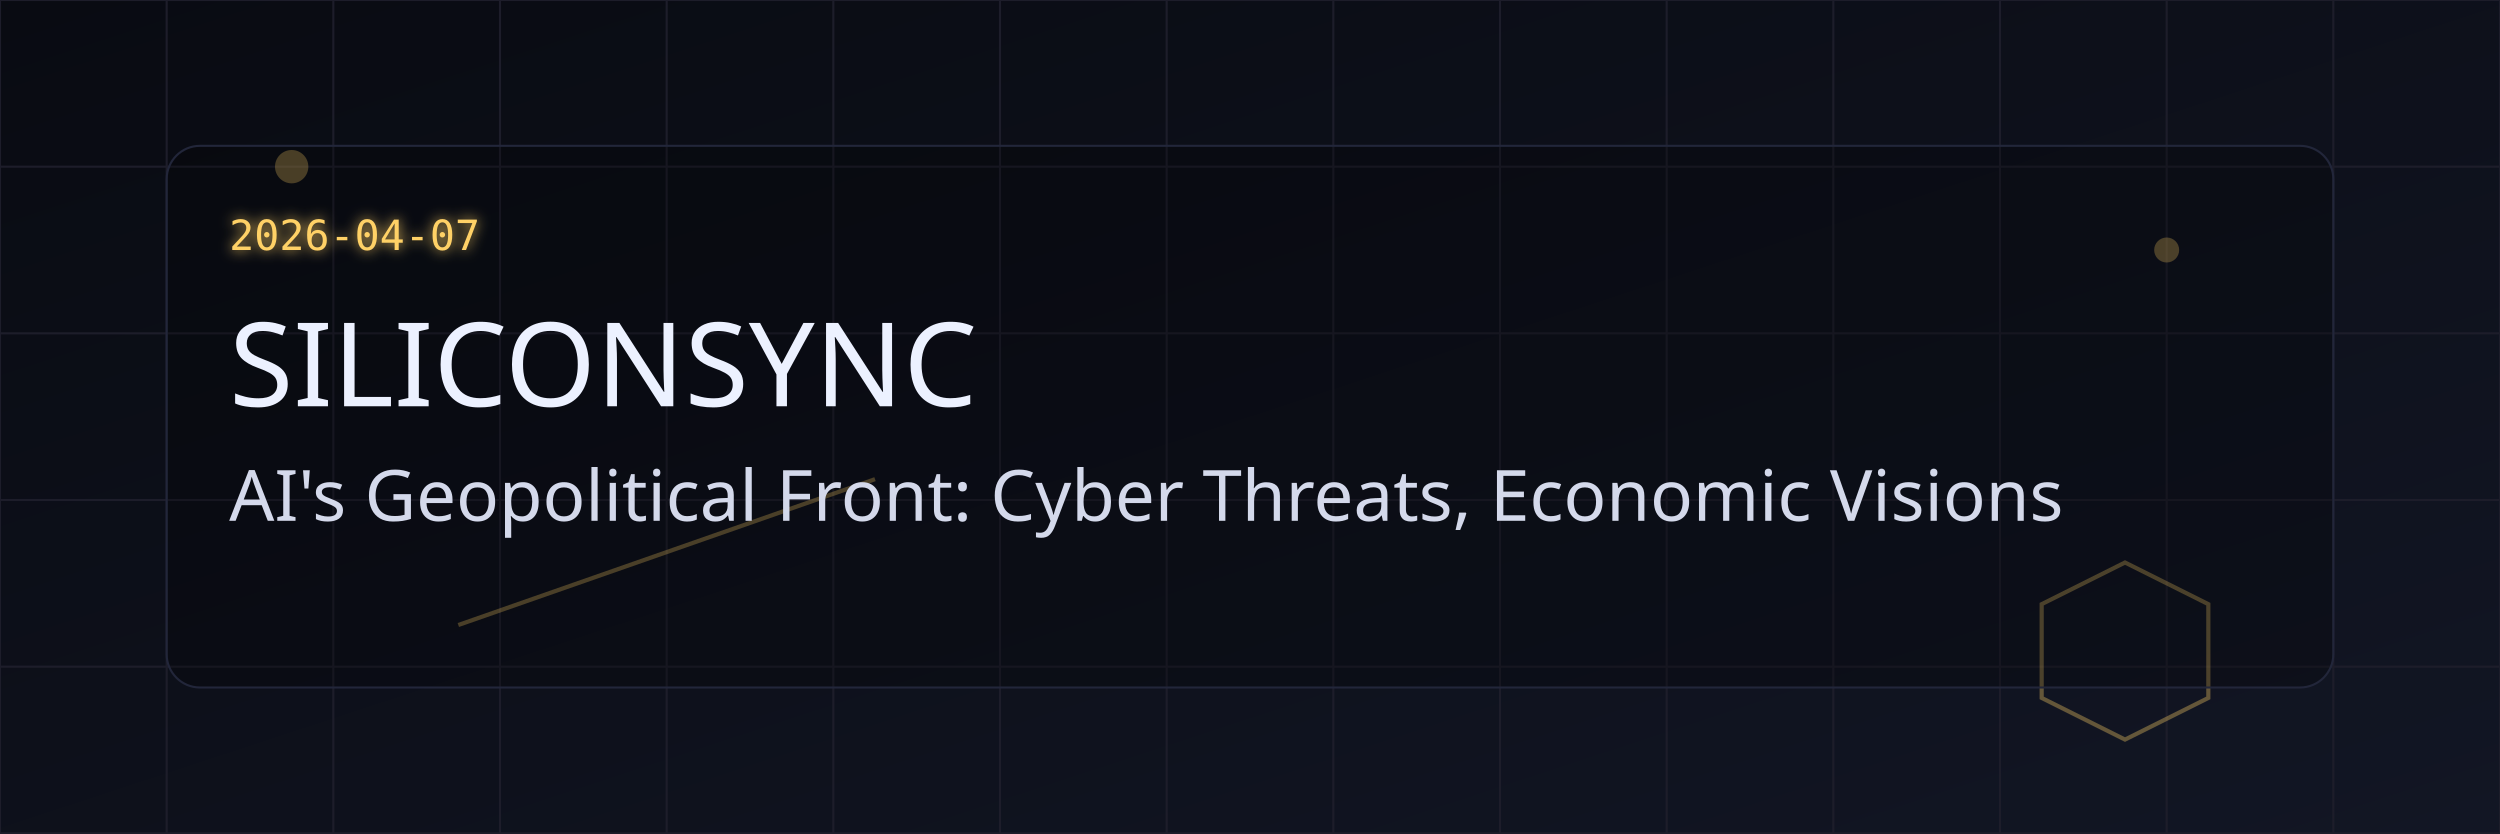
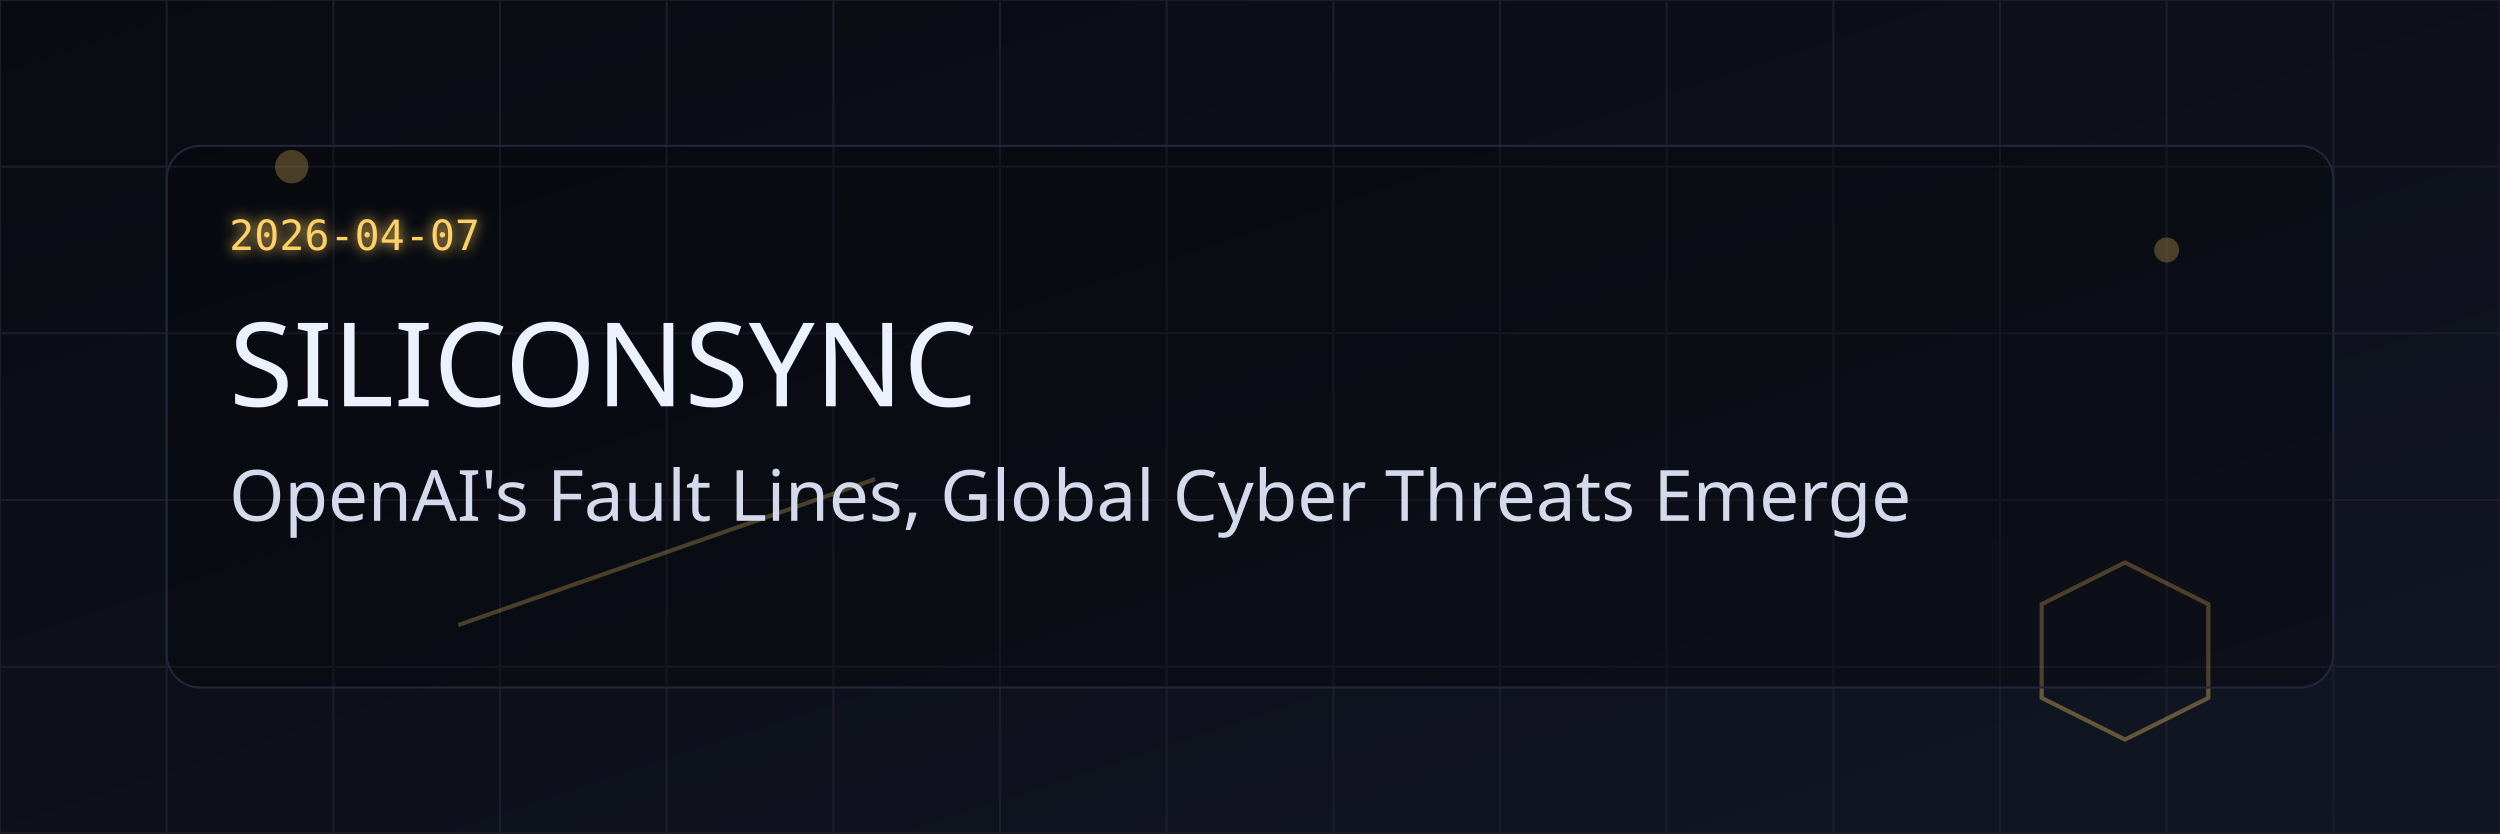
<svg xmlns="http://www.w3.org/2000/svg" width="1200" height="400" viewBox="0 0 1200 400">
  <defs>
    <linearGradient id="bg" x1="0" y1="0" x2="1" y2="1">
      <stop offset="0%" stop-color="#090b12" />
      <stop offset="100%" stop-color="#121624" />
    </linearGradient>
    <filter id="glow" x="-50%" y="-50%" width="200%" height="200%">
      <feGaussianBlur stdDeviation="3" result="blur" />
      <feMerge>
        <feMergeNode in="blur" />
        <feMergeNode in="SourceGraphic" />
      </feMerge>
    </filter>
  </defs>
  <rect width="1200" height="400" fill="url(#bg)" />
  <g>
    <line x1="0" y1="0" x2="0" y2="400" stroke="#1d1d2a" stroke-width="1" />
    <line x1="80" y1="0" x2="80" y2="400" stroke="#1d1d2a" stroke-width="1" />
    <line x1="160" y1="0" x2="160" y2="400" stroke="#1d1d2a" stroke-width="1" />
    <line x1="240" y1="0" x2="240" y2="400" stroke="#1d1d2a" stroke-width="1" />
    <line x1="320" y1="0" x2="320" y2="400" stroke="#1d1d2a" stroke-width="1" />
    <line x1="400" y1="0" x2="400" y2="400" stroke="#1d1d2a" stroke-width="1" />
    <line x1="480" y1="0" x2="480" y2="400" stroke="#1d1d2a" stroke-width="1" />
    <line x1="560" y1="0" x2="560" y2="400" stroke="#1d1d2a" stroke-width="1" />
    <line x1="640" y1="0" x2="640" y2="400" stroke="#1d1d2a" stroke-width="1" />
    <line x1="720" y1="0" x2="720" y2="400" stroke="#1d1d2a" stroke-width="1" />
    <line x1="800" y1="0" x2="800" y2="400" stroke="#1d1d2a" stroke-width="1" />
    <line x1="880" y1="0" x2="880" y2="400" stroke="#1d1d2a" stroke-width="1" />
    <line x1="960" y1="0" x2="960" y2="400" stroke="#1d1d2a" stroke-width="1" />
    <line x1="1040" y1="0" x2="1040" y2="400" stroke="#1d1d2a" stroke-width="1" />
    <line x1="1120" y1="0" x2="1120" y2="400" stroke="#1d1d2a" stroke-width="1" />
    <line x1="1200" y1="0" x2="1200" y2="400" stroke="#1d1d2a" stroke-width="1" />
    <line x1="0" y1="0" x2="1200" y2="0" stroke="#1d1d2a" stroke-width="1" />
    <line x1="0" y1="80" x2="1200" y2="80" stroke="#1d1d2a" stroke-width="1" />
    <line x1="0" y1="160" x2="1200" y2="160" stroke="#1d1d2a" stroke-width="1" />
    <line x1="0" y1="240" x2="1200" y2="240" stroke="#1d1d2a" stroke-width="1" />
    <line x1="0" y1="320" x2="1200" y2="320" stroke="#1d1d2a" stroke-width="1" />
    <line x1="0" y1="400" x2="1200" y2="400" stroke="#1d1d2a" stroke-width="1" />
  </g>
  <g opacity="0.35">
    <circle cx="140" cy="80" r="8" fill="#ffd166" />
    <circle cx="1040" cy="120" r="6" fill="#ffd166" />
    <polygon points="980,290 1020,270 1060,290 1060,335 1020,355 980,335" fill="none" stroke="#ffd166" stroke-width="2" />
    <line x1="220" y1="300" x2="420" y2="230" stroke="#ffd166" stroke-width="2" />
  </g>
  <rect x="80" y="70" width="1040" height="260" rx="16" fill="rgba(0,0,0,0.24)" stroke="#22263a" />
  <text x="110" y="120" fill="#ffd166" font-size="20" font-family="'JetBrains Mono', 'SFMono-Regular', monospace" filter="url(#glow)">2026-04-07</text>
  <text x="110" y="195" fill="#ecf1ff" font-size="56" font-family="'Bebas Neue', 'Arial Narrow', sans-serif">SILICONSYNC</text>
-   <text x="110" y="250" fill="#d4d9eb" font-size="34" font-family="'DM Sans', 'Segoe UI', sans-serif">AI's Geopolitical Front: Cyber Threats, Economic Visions</text>
+   <text x="110" y="250" fill="#d4d9eb" font-size="34" font-family="'DM Sans', 'Segoe UI', sans-serif">OpenAI's Fault Lines, Global Cyber Threats Emerge</text>
</svg>
